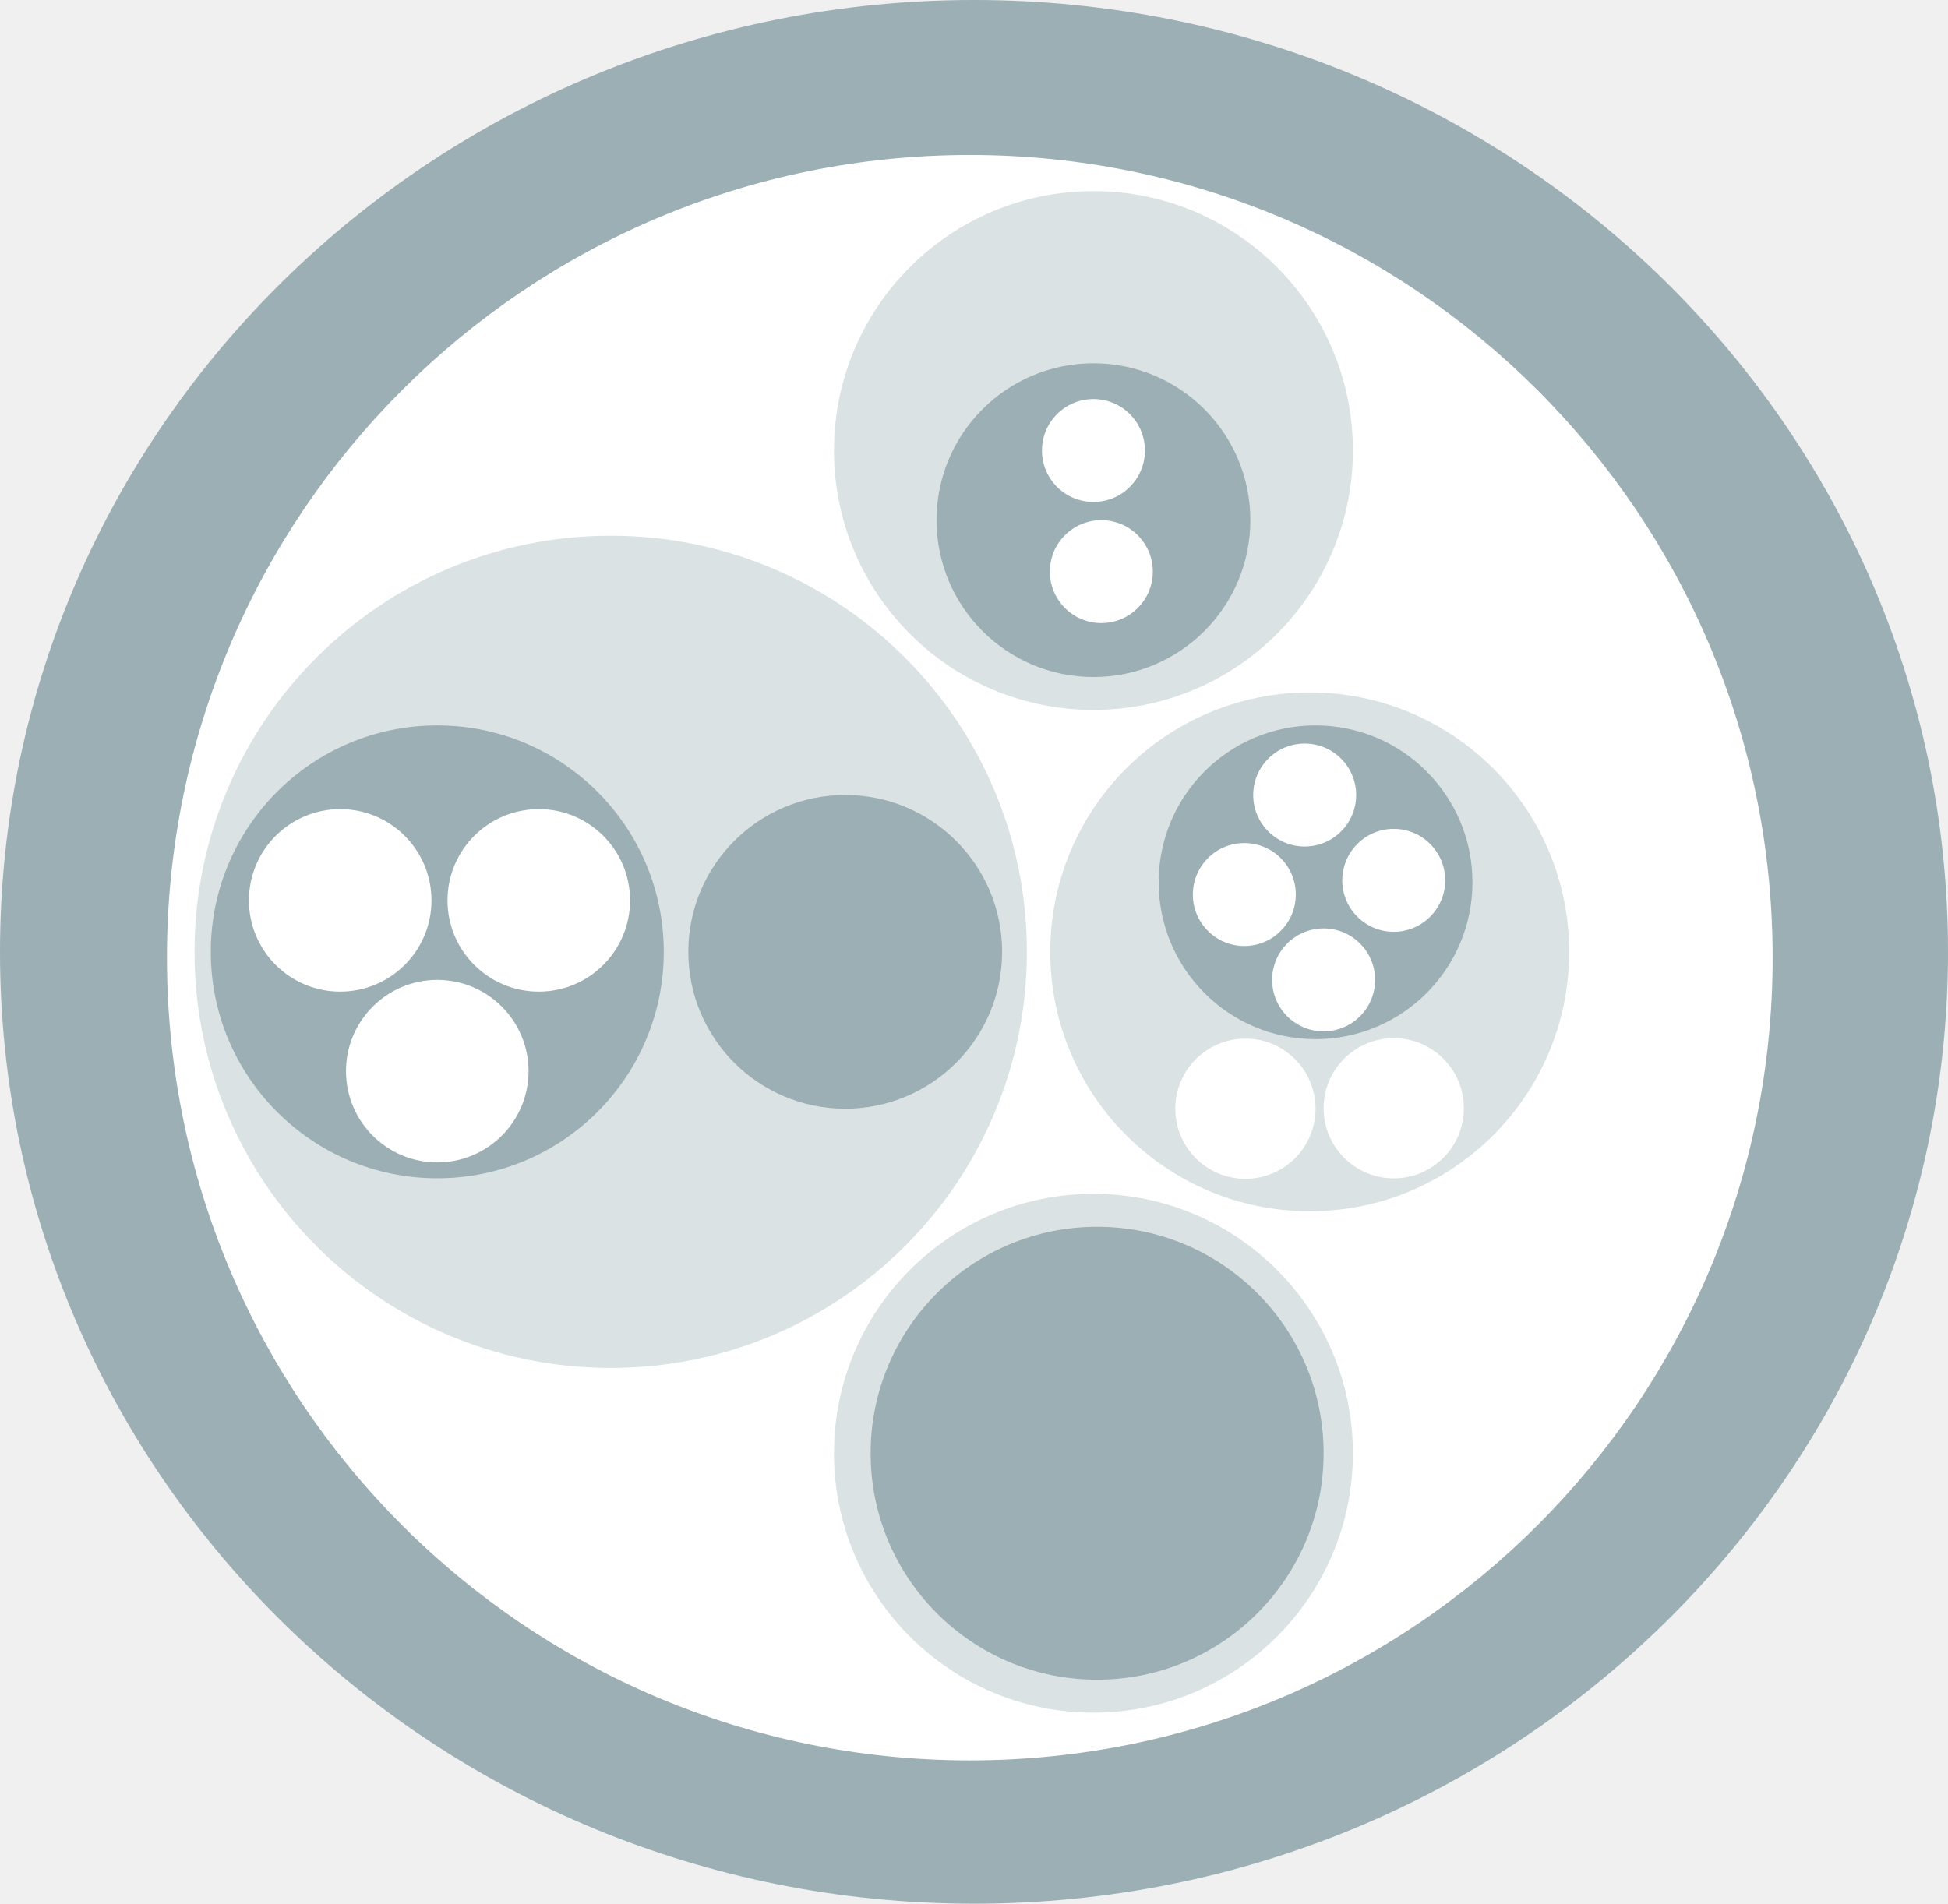
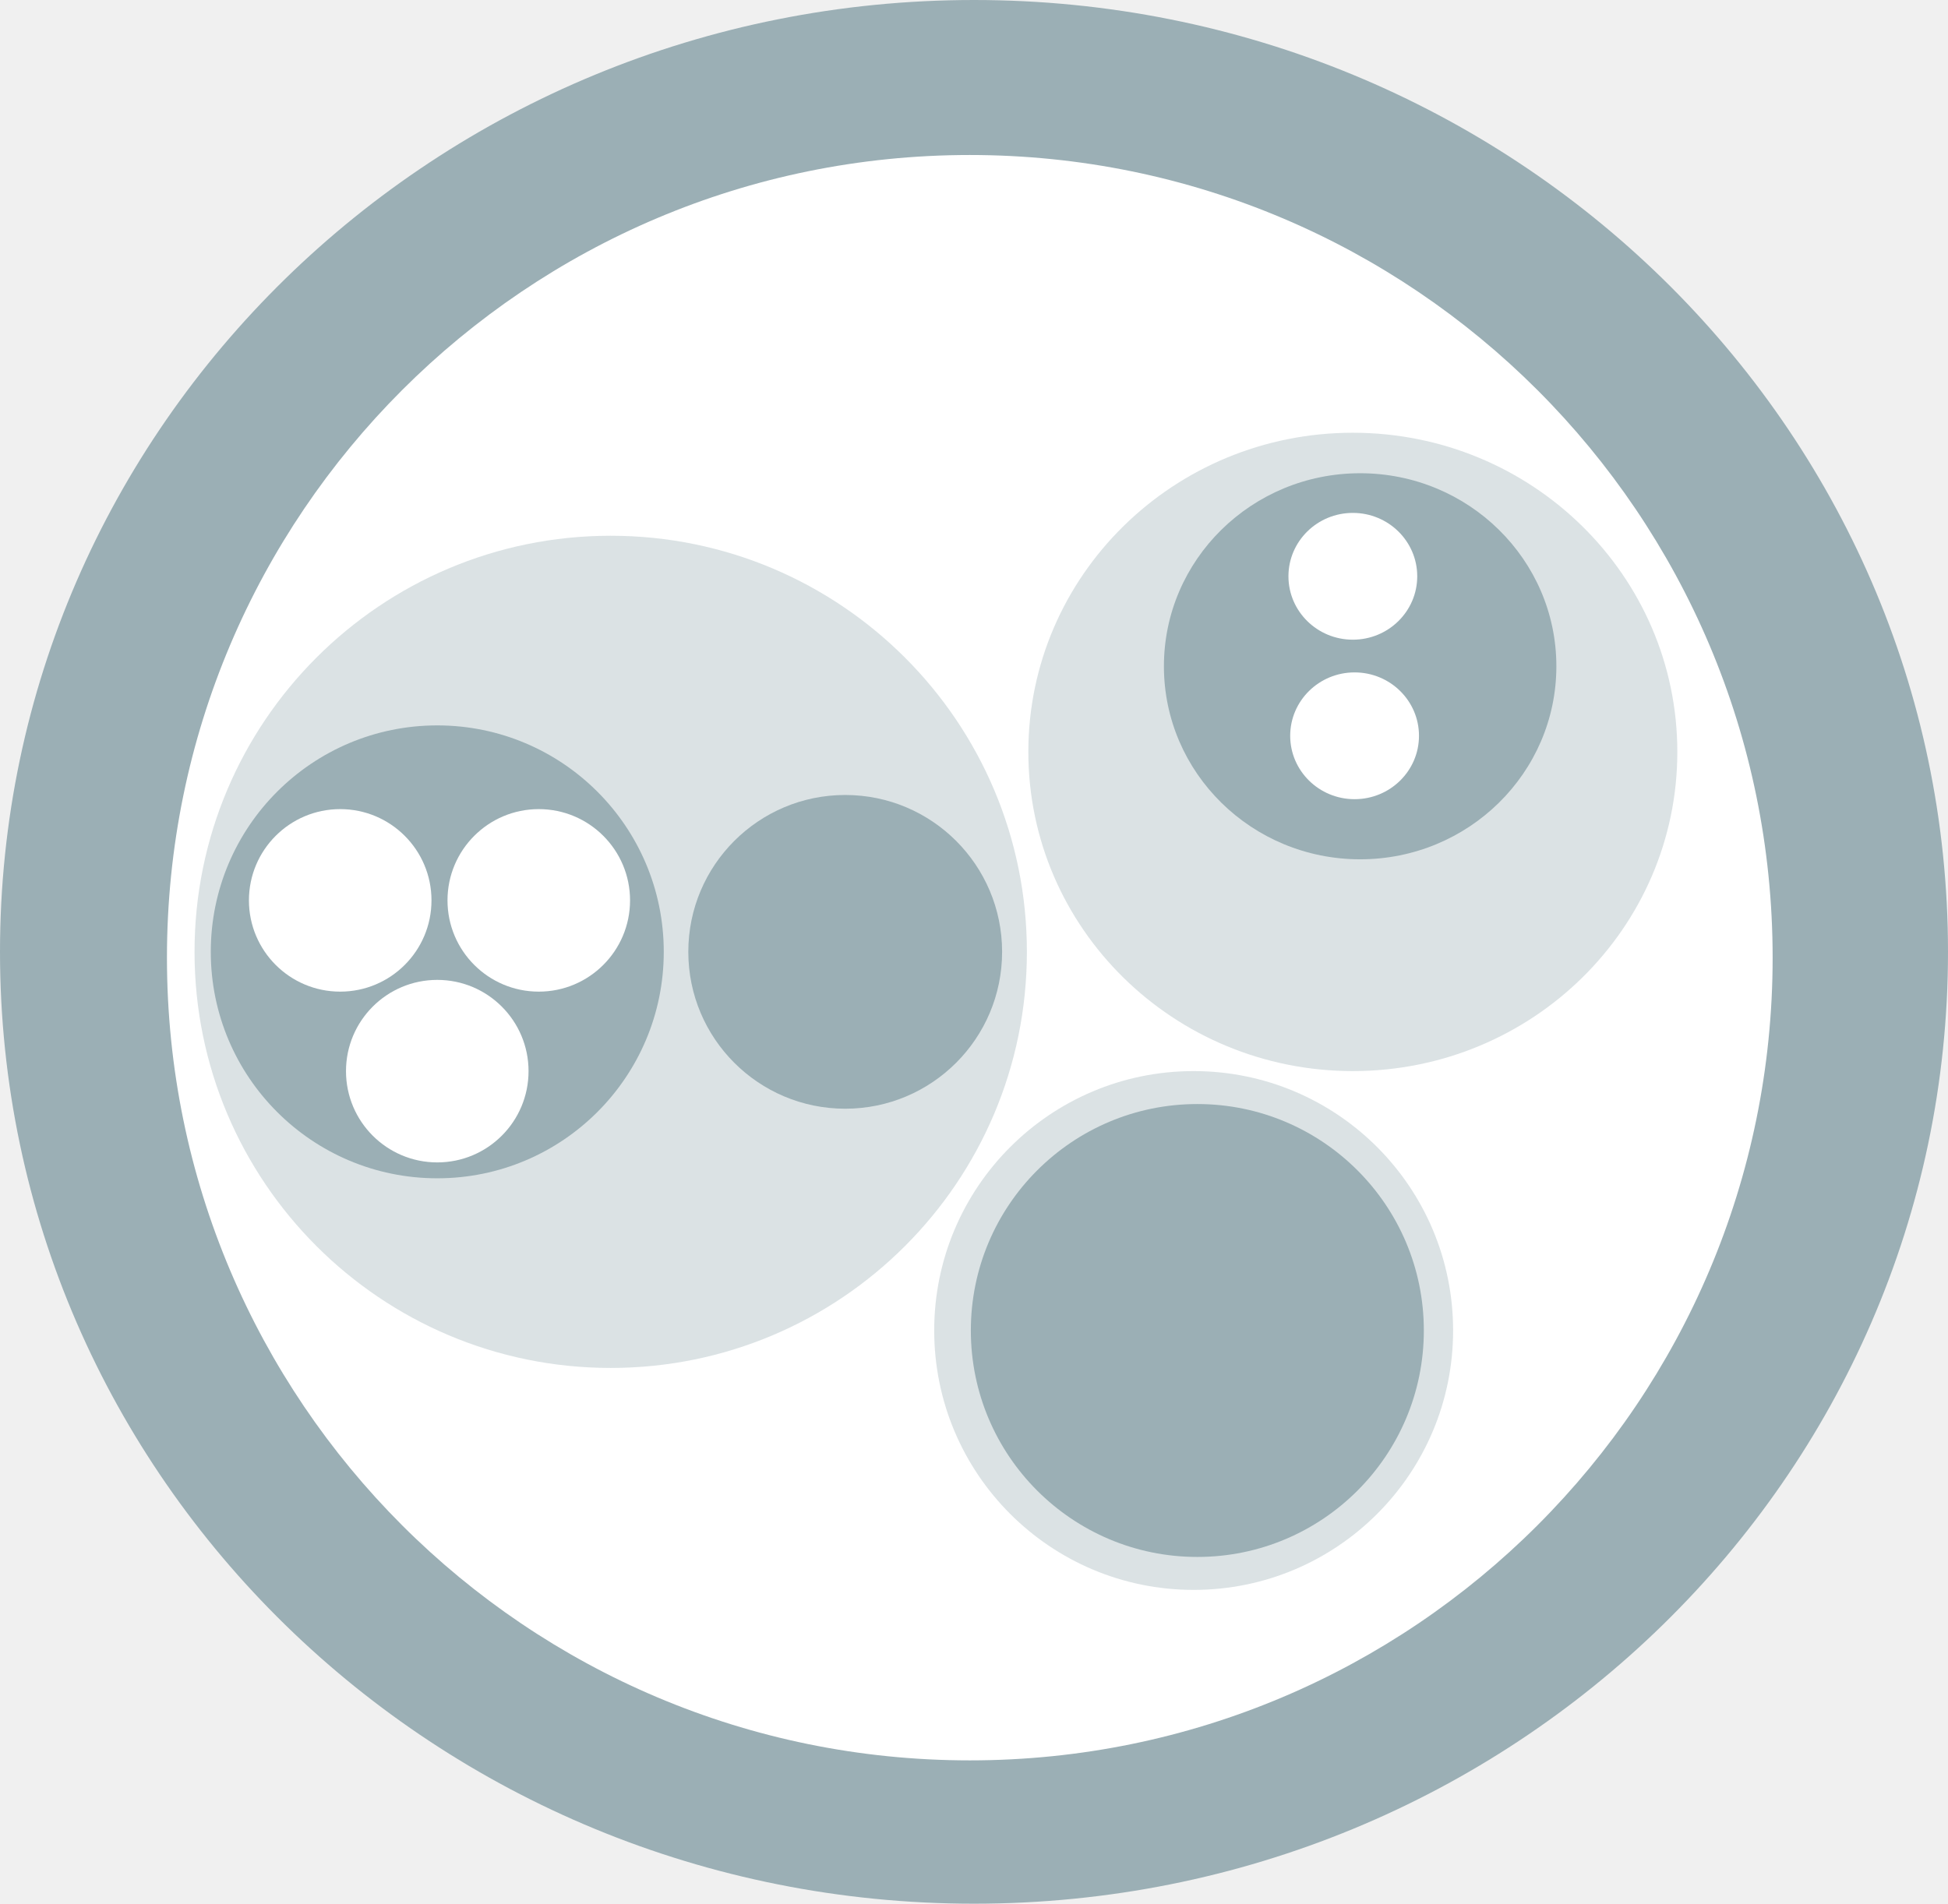
<svg xmlns="http://www.w3.org/2000/svg" viewBox="0 0 333.36 325.85">
  <defs>
    <style>.cls-1,.cls-3{fill:#9bafb5;}.cls-2{fill:#fff;}.cls-3{opacity:0.36;}</style>
  </defs>
  <g id="Layer_2" data-name="Layer 2">
    <g id="Layer_1-2" data-name="Layer 1">
      <ellipse class="cls-1" cx="166.68" cy="162.92" rx="166.68" ry="162.92" />
      <circle class="cls-2" cx="165.96" cy="163.92" r="137.39" />
      <circle class="cls-3" cx="104.51" cy="162.92" r="71.22" />
      <circle class="cls-1" cx="144.64" cy="162.92" r="26.85" />
      <circle class="cls-1" cx="74.83" cy="162.92" r="38.76" />
      <circle class="cls-2" cx="92.2" cy="154.11" r="15.62" />
      <circle class="cls-2" cx="58.22" cy="154.11" r="15.62" />
      <circle class="cls-2" cx="74.83" cy="183.34" r="15.62" />
-       <circle class="cls-3" cx="187.12" cy="77.11" r="44.4" />
-       <circle class="cls-3" cx="224.13" cy="162.92" r="44.4" />
-       <circle class="cls-3" cx="187.12" cy="248.74" r="44.4" />
-       <circle class="cls-1" cx="187.75" cy="248.74" r="38.76" />
-       <circle class="cls-1" cx="225.13" cy="151.01" r="26.85" />
-       <circle class="cls-2" cx="213.13" cy="189.77" r="12" />
-       <circle class="cls-2" cx="238.51" cy="189.69" r="12" />
-       <circle class="cls-2" cx="223.27" cy="136.08" r="8.81" />
-       <circle class="cls-2" cx="212.94" cy="153.11" r="8.81" />
-       <circle class="cls-2" cx="238.51" cy="150.68" r="8.81" />
-       <circle class="cls-2" cx="226.51" cy="167.72" r="8.81" />
-       <circle class="cls-1" cx="187.12" cy="89.03" r="26.85" />
-       <circle class="cls-2" cx="187.12" cy="77.11" r="8.81" />
-       <circle class="cls-2" cx="188.47" cy="97.84" r="8.81" />
+       <circle class="cls-3" cx="204.27" cy="227.73" r="44.4" />
+       <circle class="cls-1" cx="204.9" cy="227.73" r="38.76" />
+       <ellipse class="cls-3" cx="231.51" cy="128.7" rx="55.53" ry="54.63" />
+       <ellipse class="cls-1" cx="232.76" cy="114.04" rx="33.58" ry="33.04" />
+       <ellipse class="cls-2" cx="231.51" cy="98.64" rx="11.02" ry="10.85" />
+       <ellipse class="cls-2" cx="231.81" cy="125.94" rx="11.02" ry="10.85" />
    </g>
  </g>
</svg>
